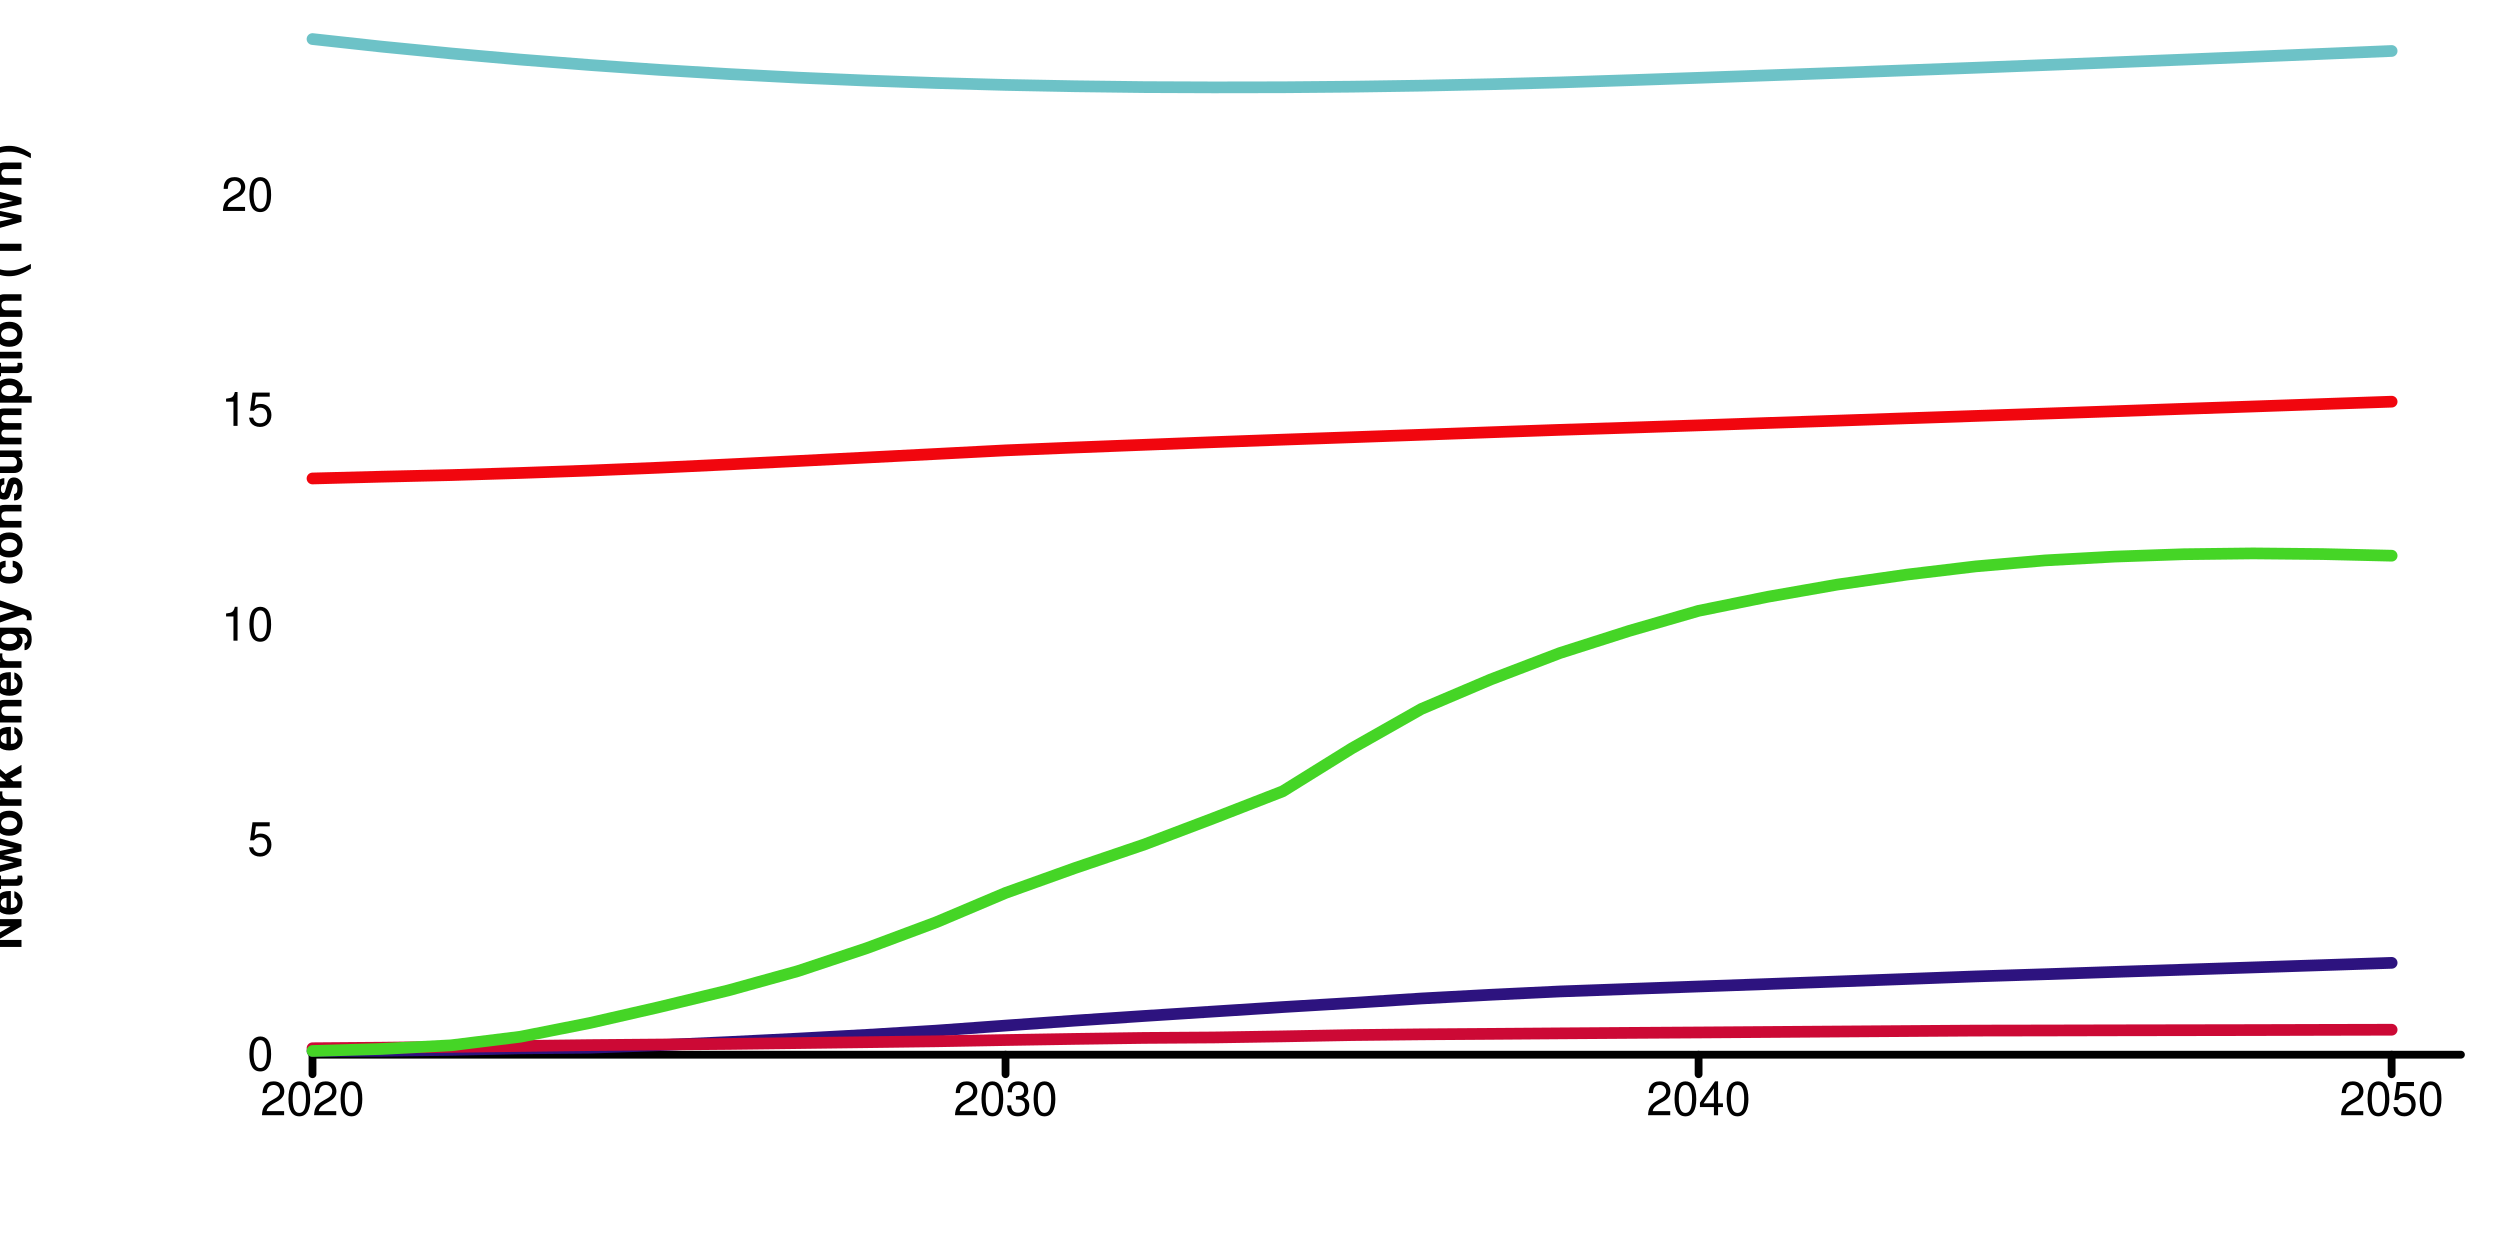
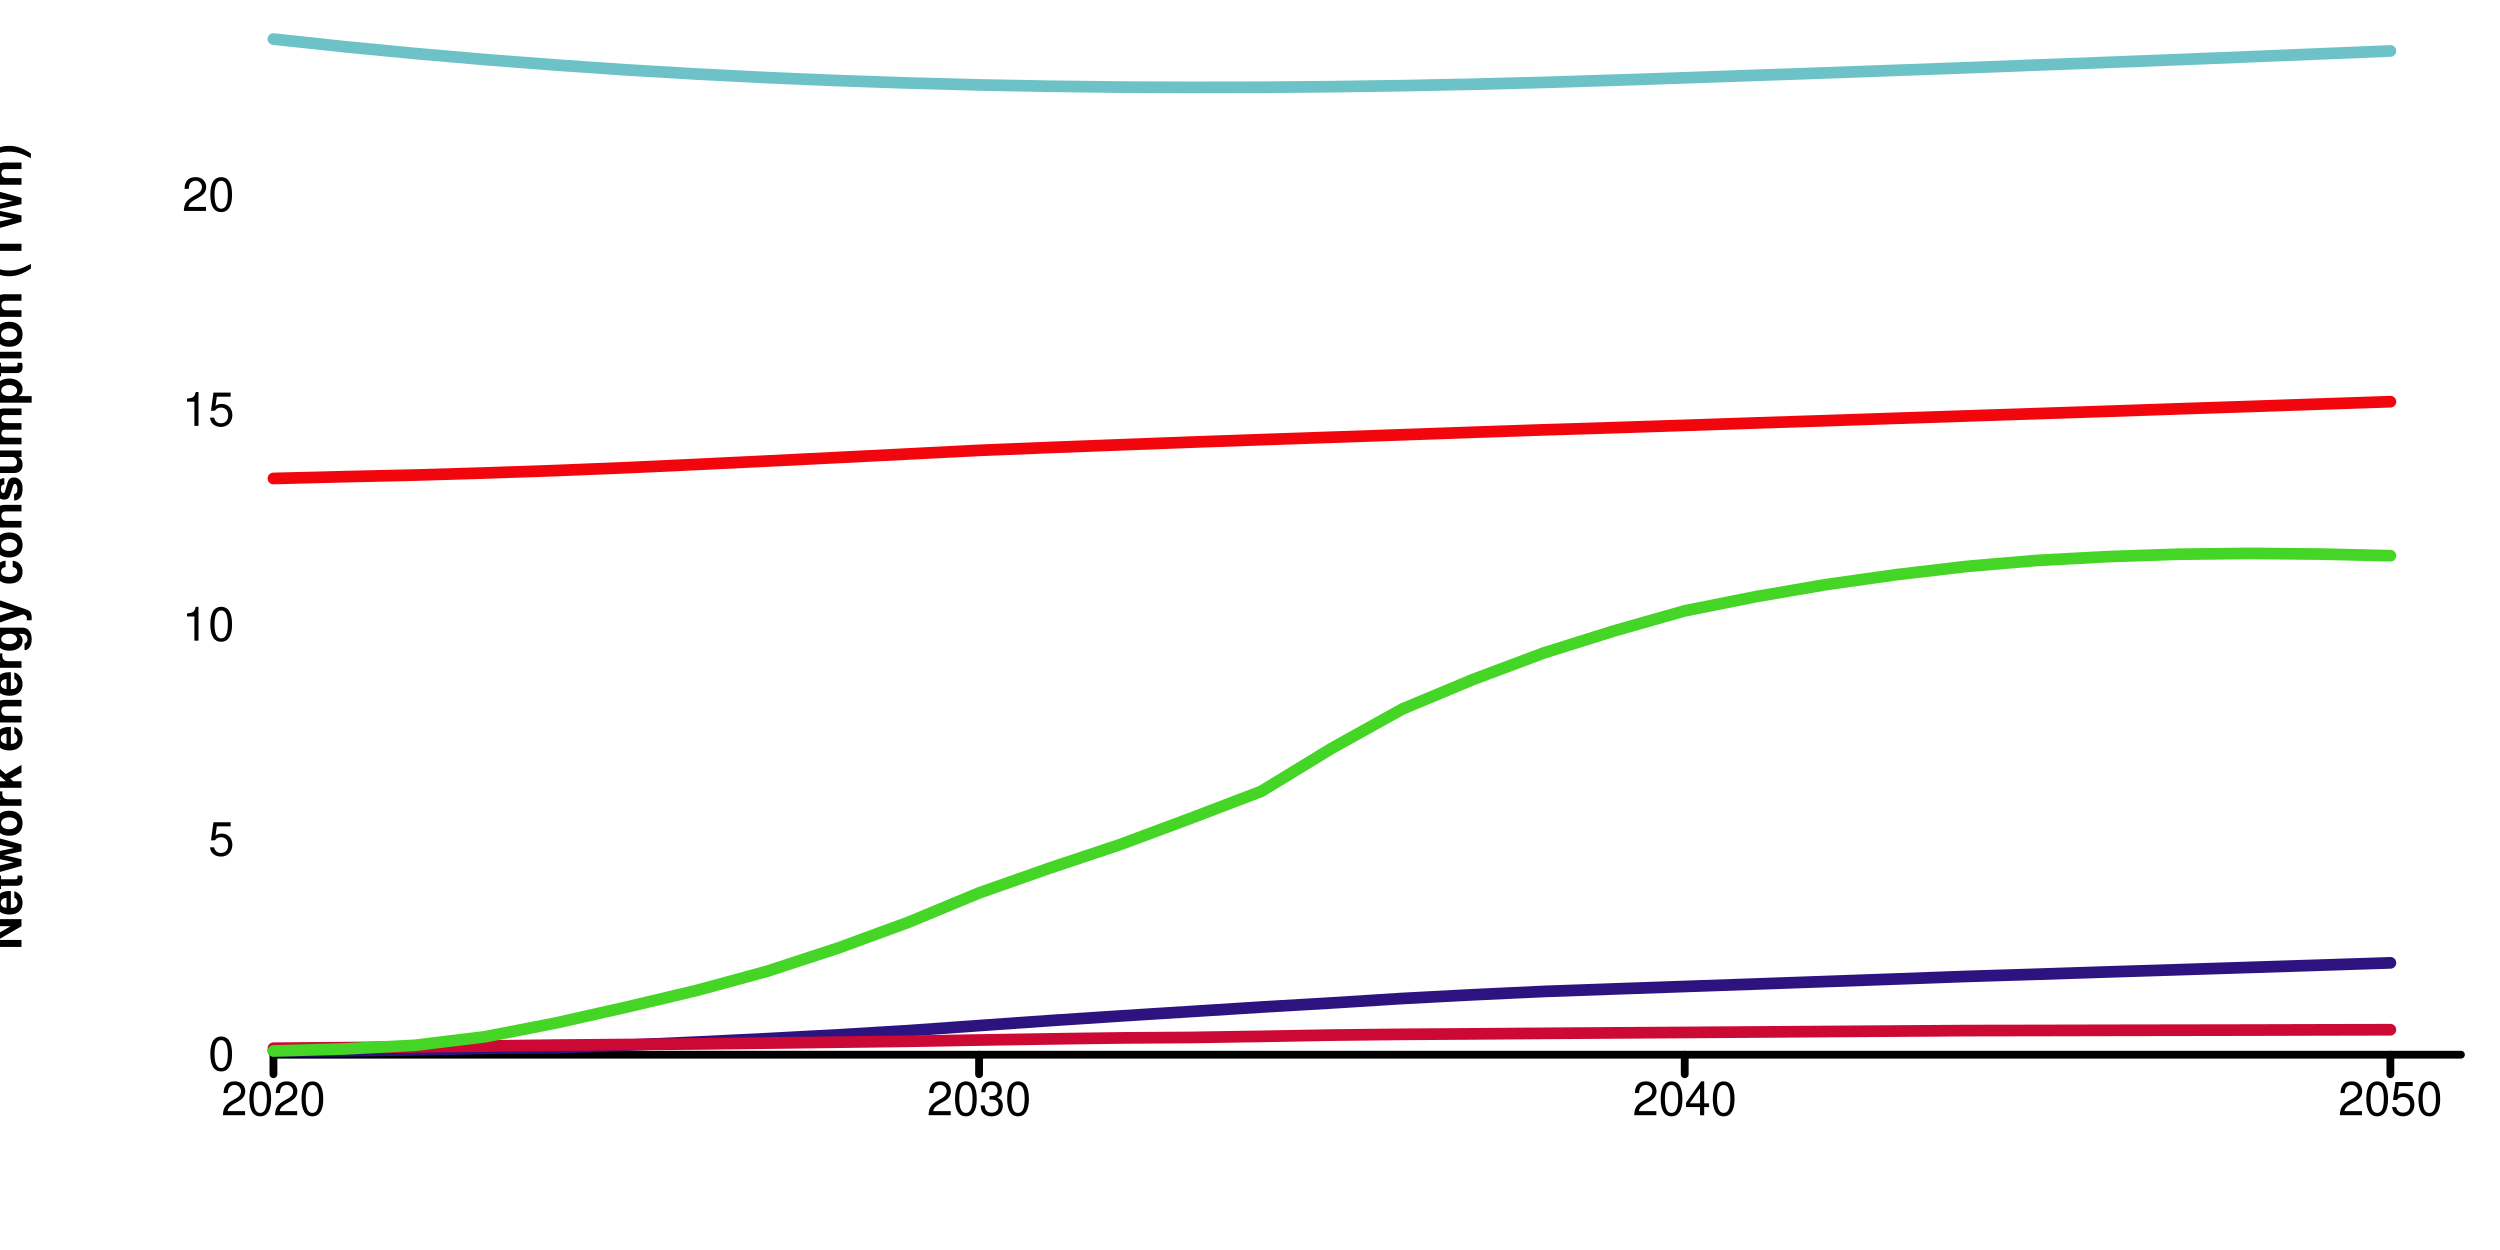
<svg xmlns="http://www.w3.org/2000/svg" width="640" height="320" viewBox="0 0 640 320" style="overflow:display" preserveAspectRatio="xMinYMin meet" overflow="visible">
  <defs>
    <style>
	.data-series path.line { fill-opacity: 0; }
	.data-series path.line.dotted { stroke-dasharray: 12 20 }
	.data-series circle { display: none; }
	.data-series:hover path.line, .data-series.on path.line { stroke-width: 5; }
	.data-series:hover circle, .data-series.on circle { display: inline; }
	.data-series circle:hover, .data-series circle.on { r: 6px!important; fill: black; }
	.grid { font-family: "Helvetica Neue",Helvetica,Arial,"Lucida Grande",sans-serif; }
	.grid line { stroke: rgb(0,0,0); stroke-width: 2; stroke-linecap: round; }
	.grid.grid-x text { text-anchor: middle; dominant-baseline: hanging; transform: translateY(10px); }
	.grid.grid-y text { text-anchor: end; dominant-baseline: middle; transform: translateX(-10px); }
	</style>
  </defs>
  <g class="grid grid-y">
-     <line x1="80" y1="270" x2="630" y2="270" data-left="80" />
-     <text x="80" y="270" text-anchor="end">0</text>
-     <text x="80" y="215.001" text-anchor="end">5</text>
-     <text x="80" y="160.003" text-anchor="end">10</text>
-     <text x="80" y="105.004" text-anchor="end">15</text>
-     <text x="80" y="50.006" text-anchor="end">20</text>
+     <line x1="70" y1="270" x2="630" y2="270" data-left="70" />
+     <text x="70" y="270" text-anchor="end">0</text>
+     <text x="70" y="215.001" text-anchor="end">5</text>
+     <text x="70" y="160.003" text-anchor="end">10</text>
+     <text x="70" y="105.004" text-anchor="end">15</text>
+     <text x="70" y="50.006" text-anchor="end">20</text>
    <text style="text-anchor:middle;dominant-baseline:hanging;font-weight:bold;transform: translateY(140px) rotate(-90deg);">Network energy consumption (TWh)</text>
  </g>
  <g class="grid grid-x">
-     <line class="tick" x1="80" y1="270" x2="80" y2="275" />
-     <text x="80" y="270" text-anchor="middle">2020</text>
-     <line class="tick" x1="257.419" y1="270" x2="257.419" y2="275" />
-     <text x="257.419" y="270" text-anchor="middle">2030</text>
-     <line class="tick" x1="434.839" y1="270" x2="434.839" y2="275" />
-     <text x="434.839" y="270" text-anchor="middle">2040</text>
-     <line class="tick" x1="612.258" y1="270" x2="612.258" y2="275" />
-     <text x="612.258" y="270" text-anchor="middle">2050</text>
+     <line class="tick" x1="70" y1="270" x2="70" y2="275" />
+     <text x="70" y="270" text-anchor="middle">2020</text>
+     <line class="tick" x1="250.645" y1="270" x2="250.645" y2="275" />
+     <text x="250.645" y="270" text-anchor="middle">2030</text>
+     <line class="tick" x1="431.29" y1="270" x2="431.29" y2="275" />
+     <text x="431.29" y="270" text-anchor="middle">2040</text>
+     <line class="tick" x1="611.935" y1="270" x2="611.935" y2="275" />
+     <text x="611.935" y="270" text-anchor="middle">2050</text>
    <text style="text-anchor:middle;dominant-baseline:hanging;font-weight:bold;transform: translateY(140px) rotate(-90deg);" />
  </g>
  <g data-scenario="domestic" class="data-series">
-     <path d="M 80.00,122.49L 97.74,122.03L 115.48,121.62L 133.23,121.08L 150.97,120.46L 168.71,119.73L 186.45,118.89L 204.19,118.02L 221.94,117.12L 239.68,116.21L 257.42,115.29L 275.16,114.56L 292.90,113.87L 310.65,113.19L 328.39,112.55L 346.13,111.93L 363.87,111.30L 381.61,110.66L 399.35,110.04L 417.10,109.48L 434.84,108.89L 452.58,108.28L 470.32,107.69L 488.06,107.08L 505.81,106.48L 523.55,105.88L 541.29,105.28L 559.03,104.66L 576.77,104.06L 594.52,103.44L 612.26,102.83" id="Domestic" class="line" stroke="#F1060E" stroke-width="3" stroke-linecap="round" />
-     <circle cx="80.00" cy="122.49" data-y="13.410" data-x="2020" r="4" fill="#F1060E" />
-     <circle cx="97.74" cy="122.03" data-y="13.452" data-x="2021" r="4" fill="#F1060E" />
-     <circle cx="115.48" cy="121.62" data-y="13.489" data-x="2022" r="4" fill="#F1060E" />
-     <circle cx="133.23" cy="121.08" data-y="13.539" data-x="2023" r="4" fill="#F1060E" />
-     <circle cx="150.97" cy="120.46" data-y="13.595" data-x="2024" r="4" fill="#F1060E" />
-     <circle cx="168.71" cy="119.73" data-y="13.661" data-x="2025" r="4" fill="#F1060E" />
-     <circle cx="186.45" cy="118.89" data-y="13.738" data-x="2026" r="4" fill="#F1060E" />
-     <circle cx="204.19" cy="118.02" data-y="13.817" data-x="2027" r="4" fill="#F1060E" />
-     <circle cx="221.94" cy="117.12" data-y="13.899" data-x="2028" r="4" fill="#F1060E" />
-     <circle cx="239.68" cy="116.21" data-y="13.981" data-x="2029" r="4" fill="#F1060E" />
-     <circle cx="257.42" cy="115.29" data-y="14.065" data-x="2030" r="4" fill="#F1060E" />
-     <circle cx="275.16" cy="114.56" data-y="14.131" data-x="2031" r="4" fill="#F1060E" />
-     <circle cx="292.90" cy="113.87" data-y="14.194" data-x="2032" r="4" fill="#F1060E" />
-     <circle cx="310.65" cy="113.19" data-y="14.256" data-x="2033" r="4" fill="#F1060E" />
-     <circle cx="328.39" cy="112.55" data-y="14.314" data-x="2034" r="4" fill="#F1060E" />
-     <circle cx="346.13" cy="111.93" data-y="14.370" data-x="2035" r="4" fill="#F1060E" />
-     <circle cx="363.87" cy="111.30" data-y="14.428" data-x="2036" r="4" fill="#F1060E" />
-     <circle cx="381.61" cy="110.66" data-y="14.486" data-x="2037" r="4" fill="#F1060E" />
-     <circle cx="399.35" cy="110.04" data-y="14.542" data-x="2038" r="4" fill="#F1060E" />
-     <circle cx="417.10" cy="109.48" data-y="14.593" data-x="2039" r="4" fill="#F1060E" />
-     <circle cx="434.84" cy="108.89" data-y="14.647" data-x="2040" r="4" fill="#F1060E" />
-     <circle cx="452.58" cy="108.28" data-y="14.702" data-x="2041" r="4" fill="#F1060E" />
-     <circle cx="470.32" cy="107.69" data-y="14.756" data-x="2042" r="4" fill="#F1060E" />
-     <circle cx="488.06" cy="107.08" data-y="14.811" data-x="2043" r="4" fill="#F1060E" />
-     <circle cx="505.81" cy="106.48" data-y="14.866" data-x="2044" r="4" fill="#F1060E" />
-     <circle cx="523.55" cy="105.88" data-y="14.920" data-x="2045" r="4" fill="#F1060E" />
-     <circle cx="541.29" cy="105.28" data-y="14.975" data-x="2046" r="4" fill="#F1060E" />
-     <circle cx="559.03" cy="104.66" data-y="15.031" data-x="2047" r="4" fill="#F1060E" />
-     <circle cx="576.77" cy="104.06" data-y="15.086" data-x="2048" r="4" fill="#F1060E" />
-     <circle cx="594.52" cy="103.44" data-y="15.142" data-x="2049" r="4" fill="#F1060E" />
-     <circle cx="612.26" cy="102.83" data-y="15.198" data-x="2050" r="4" fill="#F1060E" />
+     <path d="M 70.00,122.49L 88.06,122.03L 106.13,121.62L 124.19,121.08L 142.26,120.46L 160.32,119.73L 178.39,118.89L 196.45,118.02L 214.52,117.12L 232.58,116.21L 250.65,115.29L 268.71,114.56L 286.77,113.87L 304.84,113.19L 322.90,112.55L 340.97,111.93L 359.03,111.30L 377.10,110.66L 395.16,110.04L 413.23,109.48L 431.29,108.89L 449.35,108.28L 467.42,107.69L 485.48,107.08L 503.55,106.48L 521.61,105.88L 539.68,105.28L 557.74,104.66L 575.81,104.06L 593.87,103.44L 611.94,102.83" id="Domestic" class="line" stroke="#F1060E" stroke-width="3" stroke-linecap="round" />
+     <circle cx="70.00" cy="122.49" data-y="13.410" data-x="2020" r="4" fill="#F1060E" />
+     <circle cx="88.06" cy="122.03" data-y="13.452" data-x="2021" r="4" fill="#F1060E" />
+     <circle cx="106.13" cy="121.62" data-y="13.489" data-x="2022" r="4" fill="#F1060E" />
+     <circle cx="124.19" cy="121.08" data-y="13.539" data-x="2023" r="4" fill="#F1060E" />
+     <circle cx="142.26" cy="120.46" data-y="13.595" data-x="2024" r="4" fill="#F1060E" />
+     <circle cx="160.32" cy="119.73" data-y="13.661" data-x="2025" r="4" fill="#F1060E" />
+     <circle cx="178.39" cy="118.89" data-y="13.738" data-x="2026" r="4" fill="#F1060E" />
+     <circle cx="196.45" cy="118.02" data-y="13.817" data-x="2027" r="4" fill="#F1060E" />
+     <circle cx="214.52" cy="117.12" data-y="13.899" data-x="2028" r="4" fill="#F1060E" />
+     <circle cx="232.58" cy="116.21" data-y="13.981" data-x="2029" r="4" fill="#F1060E" />
+     <circle cx="250.65" cy="115.29" data-y="14.065" data-x="2030" r="4" fill="#F1060E" />
+     <circle cx="268.71" cy="114.56" data-y="14.131" data-x="2031" r="4" fill="#F1060E" />
+     <circle cx="286.77" cy="113.87" data-y="14.194" data-x="2032" r="4" fill="#F1060E" />
+     <circle cx="304.84" cy="113.19" data-y="14.256" data-x="2033" r="4" fill="#F1060E" />
+     <circle cx="322.90" cy="112.55" data-y="14.314" data-x="2034" r="4" fill="#F1060E" />
+     <circle cx="340.97" cy="111.93" data-y="14.370" data-x="2035" r="4" fill="#F1060E" />
+     <circle cx="359.03" cy="111.30" data-y="14.428" data-x="2036" r="4" fill="#F1060E" />
+     <circle cx="377.10" cy="110.66" data-y="14.486" data-x="2037" r="4" fill="#F1060E" />
+     <circle cx="395.16" cy="110.04" data-y="14.542" data-x="2038" r="4" fill="#F1060E" />
+     <circle cx="413.23" cy="109.48" data-y="14.593" data-x="2039" r="4" fill="#F1060E" />
+     <circle cx="431.29" cy="108.89" data-y="14.647" data-x="2040" r="4" fill="#F1060E" />
+     <circle cx="449.35" cy="108.28" data-y="14.702" data-x="2041" r="4" fill="#F1060E" />
+     <circle cx="467.42" cy="107.69" data-y="14.756" data-x="2042" r="4" fill="#F1060E" />
+     <circle cx="485.48" cy="107.08" data-y="14.811" data-x="2043" r="4" fill="#F1060E" />
+     <circle cx="503.55" cy="106.48" data-y="14.866" data-x="2044" r="4" fill="#F1060E" />
+     <circle cx="521.61" cy="105.88" data-y="14.920" data-x="2045" r="4" fill="#F1060E" />
+     <circle cx="539.68" cy="105.28" data-y="14.975" data-x="2046" r="4" fill="#F1060E" />
+     <circle cx="557.74" cy="104.66" data-y="15.031" data-x="2047" r="4" fill="#F1060E" />
+     <circle cx="575.81" cy="104.06" data-y="15.086" data-x="2048" r="4" fill="#F1060E" />
+     <circle cx="593.87" cy="103.44" data-y="15.142" data-x="2049" r="4" fill="#F1060E" />
+     <circle cx="611.94" cy="102.83" data-y="15.198" data-x="2050" r="4" fill="#F1060E" />
  </g>
  <g data-scenario="i-and-c" class="data-series">
-     <path d="M 80.00,10.00L 97.74,11.94L 115.48,13.68L 133.23,15.25L 150.97,16.64L 168.71,17.88L 186.45,18.95L 204.19,19.87L 221.94,20.63L 239.68,21.25L 257.42,21.74L 275.16,22.08L 292.90,22.30L 310.65,22.37L 328.39,22.34L 346.13,22.19L 363.87,21.93L 381.61,21.56L 399.35,21.10L 417.10,20.53L 434.84,19.92L 452.58,19.29L 470.32,18.66L 488.06,18.00L 505.81,17.34L 523.55,16.65L 541.29,15.96L 559.03,15.26L 576.77,14.53L 594.52,13.79L 612.26,13.05" id="I &amp; C" class="line" stroke="#6DC2C7" stroke-width="3" stroke-linecap="round" />
-     <circle cx="80.00" cy="10.00" data-y="23.637" data-x="2020" r="4" fill="#6DC2C7" />
-     <circle cx="97.74" cy="11.94" data-y="23.461" data-x="2021" r="4" fill="#6DC2C7" />
-     <circle cx="115.48" cy="13.68" data-y="23.302" data-x="2022" r="4" fill="#6DC2C7" />
-     <circle cx="133.23" cy="15.25" data-y="23.160" data-x="2023" r="4" fill="#6DC2C7" />
-     <circle cx="150.97" cy="16.64" data-y="23.033" data-x="2024" r="4" fill="#6DC2C7" />
-     <circle cx="168.71" cy="17.88" data-y="22.921" data-x="2025" r="4" fill="#6DC2C7" />
-     <circle cx="186.45" cy="18.95" data-y="22.823" data-x="2026" r="4" fill="#6DC2C7" />
-     <circle cx="204.19" cy="19.87" data-y="22.740" data-x="2027" r="4" fill="#6DC2C7" />
-     <circle cx="221.94" cy="20.63" data-y="22.671" data-x="2028" r="4" fill="#6DC2C7" />
-     <circle cx="239.68" cy="21.25" data-y="22.614" data-x="2029" r="4" fill="#6DC2C7" />
-     <circle cx="257.42" cy="21.74" data-y="22.570" data-x="2030" r="4" fill="#6DC2C7" />
-     <circle cx="275.16" cy="22.08" data-y="22.539" data-x="2031" r="4" fill="#6DC2C7" />
-     <circle cx="292.90" cy="22.30" data-y="22.519" data-x="2032" r="4" fill="#6DC2C7" />
-     <circle cx="310.65" cy="22.37" data-y="22.512" data-x="2033" r="4" fill="#6DC2C7" />
-     <circle cx="328.39" cy="22.34" data-y="22.515" data-x="2034" r="4" fill="#6DC2C7" />
-     <circle cx="346.13" cy="22.19" data-y="22.529" data-x="2035" r="4" fill="#6DC2C7" />
-     <circle cx="363.87" cy="21.93" data-y="22.552" data-x="2036" r="4" fill="#6DC2C7" />
-     <circle cx="381.61" cy="21.56" data-y="22.586" data-x="2037" r="4" fill="#6DC2C7" />
-     <circle cx="399.35" cy="21.10" data-y="22.628" data-x="2038" r="4" fill="#6DC2C7" />
-     <circle cx="417.10" cy="20.53" data-y="22.680" data-x="2039" r="4" fill="#6DC2C7" />
-     <circle cx="434.84" cy="19.92" data-y="22.735" data-x="2040" r="4" fill="#6DC2C7" />
-     <circle cx="452.58" cy="19.29" data-y="22.792" data-x="2041" r="4" fill="#6DC2C7" />
-     <circle cx="470.32" cy="18.66" data-y="22.850" data-x="2042" r="4" fill="#6DC2C7" />
-     <circle cx="488.06" cy="18.00" data-y="22.910" data-x="2043" r="4" fill="#6DC2C7" />
-     <circle cx="505.81" cy="17.34" data-y="22.970" data-x="2044" r="4" fill="#6DC2C7" />
-     <circle cx="523.55" cy="16.65" data-y="23.032" data-x="2045" r="4" fill="#6DC2C7" />
-     <circle cx="541.29" cy="15.96" data-y="23.095" data-x="2046" r="4" fill="#6DC2C7" />
-     <circle cx="559.03" cy="15.26" data-y="23.159" data-x="2047" r="4" fill="#6DC2C7" />
-     <circle cx="576.77" cy="14.53" data-y="23.225" data-x="2048" r="4" fill="#6DC2C7" />
-     <circle cx="594.52" cy="13.79" data-y="23.292" data-x="2049" r="4" fill="#6DC2C7" />
-     <circle cx="612.26" cy="13.05" data-y="23.360" data-x="2050" r="4" fill="#6DC2C7" />
+     <path d="M 70.00,10.00L 88.06,11.94L 106.13,13.68L 124.19,15.25L 142.26,16.64L 160.32,17.88L 178.39,18.95L 196.45,19.87L 214.52,20.63L 232.58,21.25L 250.65,21.74L 268.71,22.08L 286.77,22.30L 304.84,22.37L 322.90,22.34L 340.97,22.19L 359.03,21.93L 377.10,21.56L 395.16,21.10L 413.23,20.53L 431.29,19.92L 449.35,19.29L 467.42,18.66L 485.48,18.00L 503.55,17.34L 521.61,16.65L 539.68,15.96L 557.74,15.26L 575.81,14.53L 593.87,13.79L 611.94,13.05" id="I &amp; C" class="line" stroke="#6DC2C7" stroke-width="3" stroke-linecap="round" />
+     <circle cx="70.00" cy="10.00" data-y="23.637" data-x="2020" r="4" fill="#6DC2C7" />
+     <circle cx="88.06" cy="11.94" data-y="23.461" data-x="2021" r="4" fill="#6DC2C7" />
+     <circle cx="106.13" cy="13.68" data-y="23.302" data-x="2022" r="4" fill="#6DC2C7" />
+     <circle cx="124.19" cy="15.25" data-y="23.160" data-x="2023" r="4" fill="#6DC2C7" />
+     <circle cx="142.26" cy="16.64" data-y="23.033" data-x="2024" r="4" fill="#6DC2C7" />
+     <circle cx="160.32" cy="17.88" data-y="22.921" data-x="2025" r="4" fill="#6DC2C7" />
+     <circle cx="178.39" cy="18.95" data-y="22.823" data-x="2026" r="4" fill="#6DC2C7" />
+     <circle cx="196.45" cy="19.87" data-y="22.740" data-x="2027" r="4" fill="#6DC2C7" />
+     <circle cx="214.52" cy="20.63" data-y="22.671" data-x="2028" r="4" fill="#6DC2C7" />
+     <circle cx="232.58" cy="21.25" data-y="22.614" data-x="2029" r="4" fill="#6DC2C7" />
+     <circle cx="250.65" cy="21.74" data-y="22.570" data-x="2030" r="4" fill="#6DC2C7" />
+     <circle cx="268.71" cy="22.08" data-y="22.539" data-x="2031" r="4" fill="#6DC2C7" />
+     <circle cx="286.77" cy="22.30" data-y="22.519" data-x="2032" r="4" fill="#6DC2C7" />
+     <circle cx="304.84" cy="22.37" data-y="22.512" data-x="2033" r="4" fill="#6DC2C7" />
+     <circle cx="322.90" cy="22.34" data-y="22.515" data-x="2034" r="4" fill="#6DC2C7" />
+     <circle cx="340.97" cy="22.19" data-y="22.529" data-x="2035" r="4" fill="#6DC2C7" />
+     <circle cx="359.03" cy="21.93" data-y="22.552" data-x="2036" r="4" fill="#6DC2C7" />
+     <circle cx="377.10" cy="21.56" data-y="22.586" data-x="2037" r="4" fill="#6DC2C7" />
+     <circle cx="395.16" cy="21.10" data-y="22.628" data-x="2038" r="4" fill="#6DC2C7" />
+     <circle cx="413.23" cy="20.53" data-y="22.680" data-x="2039" r="4" fill="#6DC2C7" />
+     <circle cx="431.29" cy="19.92" data-y="22.735" data-x="2040" r="4" fill="#6DC2C7" />
+     <circle cx="449.35" cy="19.29" data-y="22.792" data-x="2041" r="4" fill="#6DC2C7" />
+     <circle cx="467.42" cy="18.66" data-y="22.850" data-x="2042" r="4" fill="#6DC2C7" />
+     <circle cx="485.48" cy="18.00" data-y="22.910" data-x="2043" r="4" fill="#6DC2C7" />
+     <circle cx="503.55" cy="17.34" data-y="22.970" data-x="2044" r="4" fill="#6DC2C7" />
+     <circle cx="521.61" cy="16.65" data-y="23.032" data-x="2045" r="4" fill="#6DC2C7" />
+     <circle cx="539.68" cy="15.96" data-y="23.095" data-x="2046" r="4" fill="#6DC2C7" />
+     <circle cx="557.74" cy="15.26" data-y="23.159" data-x="2047" r="4" fill="#6DC2C7" />
+     <circle cx="575.81" cy="14.53" data-y="23.225" data-x="2048" r="4" fill="#6DC2C7" />
+     <circle cx="593.87" cy="13.79" data-y="23.292" data-x="2049" r="4" fill="#6DC2C7" />
+     <circle cx="611.94" cy="13.05" data-y="23.360" data-x="2050" r="4" fill="#6DC2C7" />
  </g>
  <g data-scenario="heat-pumps---domestic" class="data-series">
-     <path d="M 80.00,269.05L 97.74,269.00L 115.48,268.77L 133.23,268.38L 150.97,268.21L 168.71,267.57L 186.45,266.77L 204.19,265.89L 221.94,264.92L 239.68,263.84L 257.42,262.55L 275.16,261.28L 292.90,260.09L 310.65,258.95L 328.39,257.81L 346.13,256.75L 363.87,255.61L 381.61,254.66L 399.35,253.81L 417.10,253.17L 434.84,252.54L 452.58,251.91L 470.32,251.27L 488.06,250.62L 505.81,249.96L 523.55,249.40L 541.29,248.81L 559.03,248.24L 576.77,247.66L 594.52,247.08L 612.26,246.49" id="Heat pumps - domestic" class="line" stroke="#2D137F" stroke-width="3" stroke-linecap="round" />
-     <circle cx="80.00" cy="269.05" data-y="0.086" data-x="2020" r="4" fill="#2D137F" />
-     <circle cx="97.74" cy="269.00" data-y="0.091" data-x="2021" r="4" fill="#2D137F" />
-     <circle cx="115.48" cy="268.77" data-y="0.112" data-x="2022" r="4" fill="#2D137F" />
-     <circle cx="133.23" cy="268.38" data-y="0.147" data-x="2023" r="4" fill="#2D137F" />
-     <circle cx="150.97" cy="268.21" data-y="0.163" data-x="2024" r="4" fill="#2D137F" />
-     <circle cx="168.71" cy="267.57" data-y="0.221" data-x="2025" r="4" fill="#2D137F" />
-     <circle cx="186.45" cy="266.77" data-y="0.294" data-x="2026" r="4" fill="#2D137F" />
-     <circle cx="204.19" cy="265.89" data-y="0.374" data-x="2027" r="4" fill="#2D137F" />
-     <circle cx="221.94" cy="264.92" data-y="0.462" data-x="2028" r="4" fill="#2D137F" />
-     <circle cx="239.68" cy="263.84" data-y="0.560" data-x="2029" r="4" fill="#2D137F" />
-     <circle cx="257.42" cy="262.55" data-y="0.677" data-x="2030" r="4" fill="#2D137F" />
-     <circle cx="275.16" cy="261.28" data-y="0.793" data-x="2031" r="4" fill="#2D137F" />
-     <circle cx="292.90" cy="260.09" data-y="0.901" data-x="2032" r="4" fill="#2D137F" />
-     <circle cx="310.65" cy="258.95" data-y="1.005" data-x="2033" r="4" fill="#2D137F" />
-     <circle cx="328.39" cy="257.81" data-y="1.108" data-x="2034" r="4" fill="#2D137F" />
-     <circle cx="346.13" cy="256.75" data-y="1.205" data-x="2035" r="4" fill="#2D137F" />
-     <circle cx="363.87" cy="255.61" data-y="1.308" data-x="2036" r="4" fill="#2D137F" />
-     <circle cx="381.61" cy="254.66" data-y="1.395" data-x="2037" r="4" fill="#2D137F" />
-     <circle cx="399.35" cy="253.81" data-y="1.472" data-x="2038" r="4" fill="#2D137F" />
-     <circle cx="417.10" cy="253.17" data-y="1.530" data-x="2039" r="4" fill="#2D137F" />
-     <circle cx="434.84" cy="252.54" data-y="1.587" data-x="2040" r="4" fill="#2D137F" />
-     <circle cx="452.58" cy="251.91" data-y="1.645" data-x="2041" r="4" fill="#2D137F" />
-     <circle cx="470.32" cy="251.27" data-y="1.703" data-x="2042" r="4" fill="#2D137F" />
-     <circle cx="488.06" cy="250.62" data-y="1.762" data-x="2043" r="4" fill="#2D137F" />
-     <circle cx="505.81" cy="249.96" data-y="1.822" data-x="2044" r="4" fill="#2D137F" />
-     <circle cx="523.55" cy="249.40" data-y="1.873" data-x="2045" r="4" fill="#2D137F" />
-     <circle cx="541.29" cy="248.81" data-y="1.926" data-x="2046" r="4" fill="#2D137F" />
-     <circle cx="559.03" cy="248.24" data-y="1.978" data-x="2047" r="4" fill="#2D137F" />
-     <circle cx="576.77" cy="247.66" data-y="2.031" data-x="2048" r="4" fill="#2D137F" />
-     <circle cx="594.52" cy="247.08" data-y="2.084" data-x="2049" r="4" fill="#2D137F" />
-     <circle cx="612.26" cy="246.49" data-y="2.137" data-x="2050" r="4" fill="#2D137F" />
+     <path d="M 70.00,269.05L 88.06,269.00L 106.13,268.77L 124.19,268.38L 142.26,268.21L 160.32,267.57L 178.39,266.77L 196.45,265.89L 214.52,264.92L 232.58,263.84L 250.65,262.55L 268.71,261.28L 286.77,260.09L 304.84,258.95L 322.90,257.81L 340.97,256.75L 359.03,255.61L 377.10,254.66L 395.16,253.81L 413.23,253.17L 431.29,252.54L 449.35,251.91L 467.42,251.27L 485.48,250.62L 503.55,249.96L 521.61,249.40L 539.68,248.81L 557.74,248.24L 575.81,247.66L 593.87,247.08L 611.94,246.49" id="Heat pumps - domestic" class="line" stroke="#2D137F" stroke-width="3" stroke-linecap="round" />
+     <circle cx="70.00" cy="269.05" data-y="0.086" data-x="2020" r="4" fill="#2D137F" />
+     <circle cx="88.06" cy="269.00" data-y="0.091" data-x="2021" r="4" fill="#2D137F" />
+     <circle cx="106.13" cy="268.77" data-y="0.112" data-x="2022" r="4" fill="#2D137F" />
+     <circle cx="124.19" cy="268.38" data-y="0.147" data-x="2023" r="4" fill="#2D137F" />
+     <circle cx="142.26" cy="268.21" data-y="0.163" data-x="2024" r="4" fill="#2D137F" />
+     <circle cx="160.32" cy="267.57" data-y="0.221" data-x="2025" r="4" fill="#2D137F" />
+     <circle cx="178.39" cy="266.77" data-y="0.294" data-x="2026" r="4" fill="#2D137F" />
+     <circle cx="196.45" cy="265.89" data-y="0.374" data-x="2027" r="4" fill="#2D137F" />
+     <circle cx="214.52" cy="264.92" data-y="0.462" data-x="2028" r="4" fill="#2D137F" />
+     <circle cx="232.58" cy="263.84" data-y="0.560" data-x="2029" r="4" fill="#2D137F" />
+     <circle cx="250.65" cy="262.55" data-y="0.677" data-x="2030" r="4" fill="#2D137F" />
+     <circle cx="268.71" cy="261.28" data-y="0.793" data-x="2031" r="4" fill="#2D137F" />
+     <circle cx="286.77" cy="260.09" data-y="0.901" data-x="2032" r="4" fill="#2D137F" />
+     <circle cx="304.84" cy="258.95" data-y="1.005" data-x="2033" r="4" fill="#2D137F" />
+     <circle cx="322.90" cy="257.81" data-y="1.108" data-x="2034" r="4" fill="#2D137F" />
+     <circle cx="340.97" cy="256.75" data-y="1.205" data-x="2035" r="4" fill="#2D137F" />
+     <circle cx="359.03" cy="255.61" data-y="1.308" data-x="2036" r="4" fill="#2D137F" />
+     <circle cx="377.10" cy="254.66" data-y="1.395" data-x="2037" r="4" fill="#2D137F" />
+     <circle cx="395.16" cy="253.81" data-y="1.472" data-x="2038" r="4" fill="#2D137F" />
+     <circle cx="413.23" cy="253.17" data-y="1.530" data-x="2039" r="4" fill="#2D137F" />
+     <circle cx="431.29" cy="252.54" data-y="1.587" data-x="2040" r="4" fill="#2D137F" />
+     <circle cx="449.35" cy="251.91" data-y="1.645" data-x="2041" r="4" fill="#2D137F" />
+     <circle cx="467.42" cy="251.27" data-y="1.703" data-x="2042" r="4" fill="#2D137F" />
+     <circle cx="485.48" cy="250.62" data-y="1.762" data-x="2043" r="4" fill="#2D137F" />
+     <circle cx="503.55" cy="249.96" data-y="1.822" data-x="2044" r="4" fill="#2D137F" />
+     <circle cx="521.61" cy="249.40" data-y="1.873" data-x="2045" r="4" fill="#2D137F" />
+     <circle cx="539.68" cy="248.81" data-y="1.926" data-x="2046" r="4" fill="#2D137F" />
+     <circle cx="557.74" cy="248.24" data-y="1.978" data-x="2047" r="4" fill="#2D137F" />
+     <circle cx="575.81" cy="247.66" data-y="2.031" data-x="2048" r="4" fill="#2D137F" />
+     <circle cx="593.87" cy="247.08" data-y="2.084" data-x="2049" r="4" fill="#2D137F" />
+     <circle cx="611.94" cy="246.49" data-y="2.137" data-x="2050" r="4" fill="#2D137F" />
  </g>
  <g data-scenario="heat-pumps---i-and-c" class="data-series">
-     <path d="M 80.00,268.35L 97.74,268.21L 115.48,268.00L 133.23,267.77L 150.97,267.55L 168.71,267.40L 186.45,267.25L 204.19,267.03L 221.94,266.80L 239.68,266.57L 257.42,266.25L 275.16,265.96L 292.90,265.71L 310.65,265.59L 328.39,265.31L 346.13,264.98L 363.87,264.79L 381.61,264.67L 399.35,264.54L 417.10,264.42L 434.84,264.31L 452.58,264.19L 470.32,264.07L 488.06,263.95L 505.81,263.83L 523.55,263.80L 541.29,263.76L 559.03,263.73L 576.77,263.70L 594.52,263.65L 612.26,263.61" id="Heat pumps - I &amp; C" class="line" stroke="#cc0935" stroke-width="3" stroke-linecap="round" />
-     <circle cx="80.00" cy="268.35" data-y="0.150" data-x="2020" r="4" fill="#cc0935" />
-     <circle cx="97.74" cy="268.21" data-y="0.163" data-x="2021" r="4" fill="#cc0935" />
-     <circle cx="115.48" cy="268.00" data-y="0.182" data-x="2022" r="4" fill="#cc0935" />
-     <circle cx="133.23" cy="267.77" data-y="0.203" data-x="2023" r="4" fill="#cc0935" />
-     <circle cx="150.97" cy="267.55" data-y="0.223" data-x="2024" r="4" fill="#cc0935" />
-     <circle cx="168.71" cy="267.40" data-y="0.236" data-x="2025" r="4" fill="#cc0935" />
-     <circle cx="186.45" cy="267.25" data-y="0.250" data-x="2026" r="4" fill="#cc0935" />
-     <circle cx="204.19" cy="267.03" data-y="0.270" data-x="2027" r="4" fill="#cc0935" />
-     <circle cx="221.94" cy="266.80" data-y="0.291" data-x="2028" r="4" fill="#cc0935" />
-     <circle cx="239.68" cy="266.57" data-y="0.312" data-x="2029" r="4" fill="#cc0935" />
-     <circle cx="257.42" cy="266.25" data-y="0.341" data-x="2030" r="4" fill="#cc0935" />
-     <circle cx="275.16" cy="265.96" data-y="0.367" data-x="2031" r="4" fill="#cc0935" />
-     <circle cx="292.90" cy="265.71" data-y="0.390" data-x="2032" r="4" fill="#cc0935" />
-     <circle cx="310.65" cy="265.59" data-y="0.401" data-x="2033" r="4" fill="#cc0935" />
-     <circle cx="328.39" cy="265.31" data-y="0.426" data-x="2034" r="4" fill="#cc0935" />
-     <circle cx="346.13" cy="264.98" data-y="0.456" data-x="2035" r="4" fill="#cc0935" />
-     <circle cx="363.87" cy="264.79" data-y="0.474" data-x="2036" r="4" fill="#cc0935" />
-     <circle cx="381.61" cy="264.67" data-y="0.485" data-x="2037" r="4" fill="#cc0935" />
-     <circle cx="399.35" cy="264.54" data-y="0.496" data-x="2038" r="4" fill="#cc0935" />
-     <circle cx="417.10" cy="264.42" data-y="0.507" data-x="2039" r="4" fill="#cc0935" />
-     <circle cx="434.84" cy="264.31" data-y="0.517" data-x="2040" r="4" fill="#cc0935" />
-     <circle cx="452.58" cy="264.19" data-y="0.528" data-x="2041" r="4" fill="#cc0935" />
-     <circle cx="470.32" cy="264.07" data-y="0.539" data-x="2042" r="4" fill="#cc0935" />
-     <circle cx="488.06" cy="263.95" data-y="0.550" data-x="2043" r="4" fill="#cc0935" />
-     <circle cx="505.81" cy="263.83" data-y="0.561" data-x="2044" r="4" fill="#cc0935" />
-     <circle cx="523.55" cy="263.80" data-y="0.564" data-x="2045" r="4" fill="#cc0935" />
-     <circle cx="541.29" cy="263.76" data-y="0.567" data-x="2046" r="4" fill="#cc0935" />
-     <circle cx="559.03" cy="263.73" data-y="0.570" data-x="2047" r="4" fill="#cc0935" />
-     <circle cx="576.77" cy="263.70" data-y="0.573" data-x="2048" r="4" fill="#cc0935" />
-     <circle cx="594.52" cy="263.65" data-y="0.577" data-x="2049" r="4" fill="#cc0935" />
-     <circle cx="612.26" cy="263.61" data-y="0.581" data-x="2050" r="4" fill="#cc0935" />
+     <path d="M 70.00,268.35L 88.06,268.21L 106.13,268.00L 124.19,267.77L 142.26,267.55L 160.32,267.40L 178.39,267.25L 196.45,267.03L 214.52,266.80L 232.58,266.57L 250.65,266.25L 268.71,265.96L 286.77,265.71L 304.84,265.59L 322.90,265.31L 340.97,264.98L 359.03,264.79L 377.10,264.67L 395.16,264.54L 413.23,264.42L 431.29,264.31L 449.35,264.19L 467.42,264.07L 485.48,263.95L 503.55,263.83L 521.61,263.80L 539.68,263.76L 557.74,263.73L 575.81,263.70L 593.87,263.65L 611.94,263.61" id="Heat pumps - I &amp; C" class="line" stroke="#cc0935" stroke-width="3" stroke-linecap="round" />
+     <circle cx="70.00" cy="268.35" data-y="0.150" data-x="2020" r="4" fill="#cc0935" />
+     <circle cx="88.06" cy="268.21" data-y="0.163" data-x="2021" r="4" fill="#cc0935" />
+     <circle cx="106.13" cy="268.00" data-y="0.182" data-x="2022" r="4" fill="#cc0935" />
+     <circle cx="124.19" cy="267.77" data-y="0.203" data-x="2023" r="4" fill="#cc0935" />
+     <circle cx="142.26" cy="267.55" data-y="0.223" data-x="2024" r="4" fill="#cc0935" />
+     <circle cx="160.32" cy="267.40" data-y="0.236" data-x="2025" r="4" fill="#cc0935" />
+     <circle cx="178.39" cy="267.25" data-y="0.250" data-x="2026" r="4" fill="#cc0935" />
+     <circle cx="196.45" cy="267.03" data-y="0.270" data-x="2027" r="4" fill="#cc0935" />
+     <circle cx="214.52" cy="266.80" data-y="0.291" data-x="2028" r="4" fill="#cc0935" />
+     <circle cx="232.58" cy="266.57" data-y="0.312" data-x="2029" r="4" fill="#cc0935" />
+     <circle cx="250.65" cy="266.25" data-y="0.341" data-x="2030" r="4" fill="#cc0935" />
+     <circle cx="268.71" cy="265.96" data-y="0.367" data-x="2031" r="4" fill="#cc0935" />
+     <circle cx="286.77" cy="265.71" data-y="0.390" data-x="2032" r="4" fill="#cc0935" />
+     <circle cx="304.84" cy="265.59" data-y="0.401" data-x="2033" r="4" fill="#cc0935" />
+     <circle cx="322.90" cy="265.31" data-y="0.426" data-x="2034" r="4" fill="#cc0935" />
+     <circle cx="340.97" cy="264.98" data-y="0.456" data-x="2035" r="4" fill="#cc0935" />
+     <circle cx="359.03" cy="264.79" data-y="0.474" data-x="2036" r="4" fill="#cc0935" />
+     <circle cx="377.10" cy="264.67" data-y="0.485" data-x="2037" r="4" fill="#cc0935" />
+     <circle cx="395.16" cy="264.54" data-y="0.496" data-x="2038" r="4" fill="#cc0935" />
+     <circle cx="413.23" cy="264.42" data-y="0.507" data-x="2039" r="4" fill="#cc0935" />
+     <circle cx="431.29" cy="264.31" data-y="0.517" data-x="2040" r="4" fill="#cc0935" />
+     <circle cx="449.35" cy="264.19" data-y="0.528" data-x="2041" r="4" fill="#cc0935" />
+     <circle cx="467.42" cy="264.07" data-y="0.539" data-x="2042" r="4" fill="#cc0935" />
+     <circle cx="485.48" cy="263.95" data-y="0.550" data-x="2043" r="4" fill="#cc0935" />
+     <circle cx="503.55" cy="263.83" data-y="0.561" data-x="2044" r="4" fill="#cc0935" />
+     <circle cx="521.61" cy="263.80" data-y="0.564" data-x="2045" r="4" fill="#cc0935" />
+     <circle cx="539.68" cy="263.76" data-y="0.567" data-x="2046" r="4" fill="#cc0935" />
+     <circle cx="557.74" cy="263.73" data-y="0.570" data-x="2047" r="4" fill="#cc0935" />
+     <circle cx="575.81" cy="263.70" data-y="0.573" data-x="2048" r="4" fill="#cc0935" />
+     <circle cx="593.87" cy="263.65" data-y="0.577" data-x="2049" r="4" fill="#cc0935" />
+     <circle cx="611.94" cy="263.61" data-y="0.581" data-x="2050" r="4" fill="#cc0935" />
  </g>
  <g data-scenario="ev" class="data-series">
-     <path d="M 80.00,269.05L 97.74,268.53L 115.48,267.60L 133.23,265.40L 150.97,261.89L 168.71,257.83L 186.45,253.54L 204.19,248.62L 221.94,242.71L 239.68,236.09L 257.42,228.59L 275.16,222.23L 292.90,216.20L 310.65,209.47L 328.39,202.57L 346.13,191.54L 363.87,181.49L 381.61,173.95L 399.35,167.17L 417.10,161.50L 434.84,156.37L 452.58,152.77L 470.32,149.66L 488.06,147.11L 505.81,144.99L 523.55,143.46L 541.29,142.49L 559.03,141.88L 576.77,141.67L 594.52,141.84L 612.26,142.26" id="EV" class="line" stroke="#45D526" stroke-width="3" stroke-linecap="round" />
-     <circle cx="80.00" cy="269.05" data-y="0.086" data-x="2020" r="4" fill="#45D526" />
-     <circle cx="97.74" cy="268.53" data-y="0.134" data-x="2021" r="4" fill="#45D526" />
-     <circle cx="115.48" cy="267.60" data-y="0.218" data-x="2022" r="4" fill="#45D526" />
-     <circle cx="133.23" cy="265.40" data-y="0.418" data-x="2023" r="4" fill="#45D526" />
-     <circle cx="150.97" cy="261.89" data-y="0.737" data-x="2024" r="4" fill="#45D526" />
-     <circle cx="168.71" cy="257.83" data-y="1.106" data-x="2025" r="4" fill="#45D526" />
-     <circle cx="186.45" cy="253.54" data-y="1.496" data-x="2026" r="4" fill="#45D526" />
-     <circle cx="204.19" cy="248.62" data-y="1.944" data-x="2027" r="4" fill="#45D526" />
-     <circle cx="221.94" cy="242.71" data-y="2.481" data-x="2028" r="4" fill="#45D526" />
-     <circle cx="239.68" cy="236.09" data-y="3.083" data-x="2029" r="4" fill="#45D526" />
-     <circle cx="257.42" cy="228.59" data-y="3.765" data-x="2030" r="4" fill="#45D526" />
-     <circle cx="275.16" cy="222.23" data-y="4.343" data-x="2031" r="4" fill="#45D526" />
-     <circle cx="292.90" cy="216.20" data-y="4.891" data-x="2032" r="4" fill="#45D526" />
-     <circle cx="310.65" cy="209.47" data-y="5.503" data-x="2033" r="4" fill="#45D526" />
-     <circle cx="328.39" cy="202.57" data-y="6.130" data-x="2034" r="4" fill="#45D526" />
-     <circle cx="346.13" cy="191.54" data-y="7.133" data-x="2035" r="4" fill="#45D526" />
-     <circle cx="363.87" cy="181.49" data-y="8.047" data-x="2036" r="4" fill="#45D526" />
-     <circle cx="381.61" cy="173.95" data-y="8.732" data-x="2037" r="4" fill="#45D526" />
-     <circle cx="399.35" cy="167.17" data-y="9.348" data-x="2038" r="4" fill="#45D526" />
-     <circle cx="417.10" cy="161.50" data-y="9.864" data-x="2039" r="4" fill="#45D526" />
-     <circle cx="434.84" cy="156.37" data-y="10.330" data-x="2040" r="4" fill="#45D526" />
-     <circle cx="452.58" cy="152.77" data-y="10.658" data-x="2041" r="4" fill="#45D526" />
-     <circle cx="470.32" cy="149.66" data-y="10.940" data-x="2042" r="4" fill="#45D526" />
-     <circle cx="488.06" cy="147.11" data-y="11.172" data-x="2043" r="4" fill="#45D526" />
-     <circle cx="505.81" cy="144.99" data-y="11.365" data-x="2044" r="4" fill="#45D526" />
-     <circle cx="523.55" cy="143.46" data-y="11.504" data-x="2045" r="4" fill="#45D526" />
-     <circle cx="541.29" cy="142.49" data-y="11.592" data-x="2046" r="4" fill="#45D526" />
-     <circle cx="559.03" cy="141.88" data-y="11.648" data-x="2047" r="4" fill="#45D526" />
-     <circle cx="576.77" cy="141.67" data-y="11.667" data-x="2048" r="4" fill="#45D526" />
-     <circle cx="594.52" cy="141.84" data-y="11.651" data-x="2049" r="4" fill="#45D526" />
-     <circle cx="612.26" cy="142.26" data-y="11.613" data-x="2050" r="4" fill="#45D526" />
+     <path d="M 70.00,269.05L 88.06,268.53L 106.13,267.60L 124.19,265.40L 142.26,261.89L 160.32,257.83L 178.39,253.54L 196.45,248.62L 214.52,242.71L 232.58,236.09L 250.65,228.59L 268.71,222.23L 286.77,216.20L 304.84,209.47L 322.90,202.57L 340.97,191.54L 359.03,181.49L 377.10,173.95L 395.16,167.17L 413.23,161.50L 431.29,156.37L 449.35,152.77L 467.42,149.66L 485.48,147.11L 503.55,144.99L 521.61,143.46L 539.68,142.49L 557.74,141.88L 575.81,141.67L 593.87,141.84L 611.94,142.26" id="EV" class="line" stroke="#45D526" stroke-width="3" stroke-linecap="round" />
+     <circle cx="70.00" cy="269.05" data-y="0.086" data-x="2020" r="4" fill="#45D526" />
+     <circle cx="88.06" cy="268.53" data-y="0.134" data-x="2021" r="4" fill="#45D526" />
+     <circle cx="106.13" cy="267.60" data-y="0.218" data-x="2022" r="4" fill="#45D526" />
+     <circle cx="124.19" cy="265.40" data-y="0.418" data-x="2023" r="4" fill="#45D526" />
+     <circle cx="142.26" cy="261.89" data-y="0.737" data-x="2024" r="4" fill="#45D526" />
+     <circle cx="160.32" cy="257.83" data-y="1.106" data-x="2025" r="4" fill="#45D526" />
+     <circle cx="178.39" cy="253.54" data-y="1.496" data-x="2026" r="4" fill="#45D526" />
+     <circle cx="196.45" cy="248.62" data-y="1.944" data-x="2027" r="4" fill="#45D526" />
+     <circle cx="214.52" cy="242.71" data-y="2.481" data-x="2028" r="4" fill="#45D526" />
+     <circle cx="232.58" cy="236.09" data-y="3.083" data-x="2029" r="4" fill="#45D526" />
+     <circle cx="250.65" cy="228.59" data-y="3.765" data-x="2030" r="4" fill="#45D526" />
+     <circle cx="268.71" cy="222.23" data-y="4.343" data-x="2031" r="4" fill="#45D526" />
+     <circle cx="286.77" cy="216.20" data-y="4.891" data-x="2032" r="4" fill="#45D526" />
+     <circle cx="304.84" cy="209.47" data-y="5.503" data-x="2033" r="4" fill="#45D526" />
+     <circle cx="322.90" cy="202.57" data-y="6.130" data-x="2034" r="4" fill="#45D526" />
+     <circle cx="340.97" cy="191.54" data-y="7.133" data-x="2035" r="4" fill="#45D526" />
+     <circle cx="359.03" cy="181.49" data-y="8.047" data-x="2036" r="4" fill="#45D526" />
+     <circle cx="377.10" cy="173.95" data-y="8.732" data-x="2037" r="4" fill="#45D526" />
+     <circle cx="395.16" cy="167.17" data-y="9.348" data-x="2038" r="4" fill="#45D526" />
+     <circle cx="413.23" cy="161.50" data-y="9.864" data-x="2039" r="4" fill="#45D526" />
+     <circle cx="431.29" cy="156.37" data-y="10.330" data-x="2040" r="4" fill="#45D526" />
+     <circle cx="449.35" cy="152.77" data-y="10.658" data-x="2041" r="4" fill="#45D526" />
+     <circle cx="467.42" cy="149.66" data-y="10.940" data-x="2042" r="4" fill="#45D526" />
+     <circle cx="485.48" cy="147.11" data-y="11.172" data-x="2043" r="4" fill="#45D526" />
+     <circle cx="503.55" cy="144.99" data-y="11.365" data-x="2044" r="4" fill="#45D526" />
+     <circle cx="521.61" cy="143.46" data-y="11.504" data-x="2045" r="4" fill="#45D526" />
+     <circle cx="539.68" cy="142.49" data-y="11.592" data-x="2046" r="4" fill="#45D526" />
+     <circle cx="557.74" cy="141.88" data-y="11.648" data-x="2047" r="4" fill="#45D526" />
+     <circle cx="575.81" cy="141.67" data-y="11.667" data-x="2048" r="4" fill="#45D526" />
+     <circle cx="593.87" cy="141.84" data-y="11.651" data-x="2049" r="4" fill="#45D526" />
+     <circle cx="611.94" cy="142.26" data-y="11.613" data-x="2050" r="4" fill="#45D526" />
  </g>
</svg>
